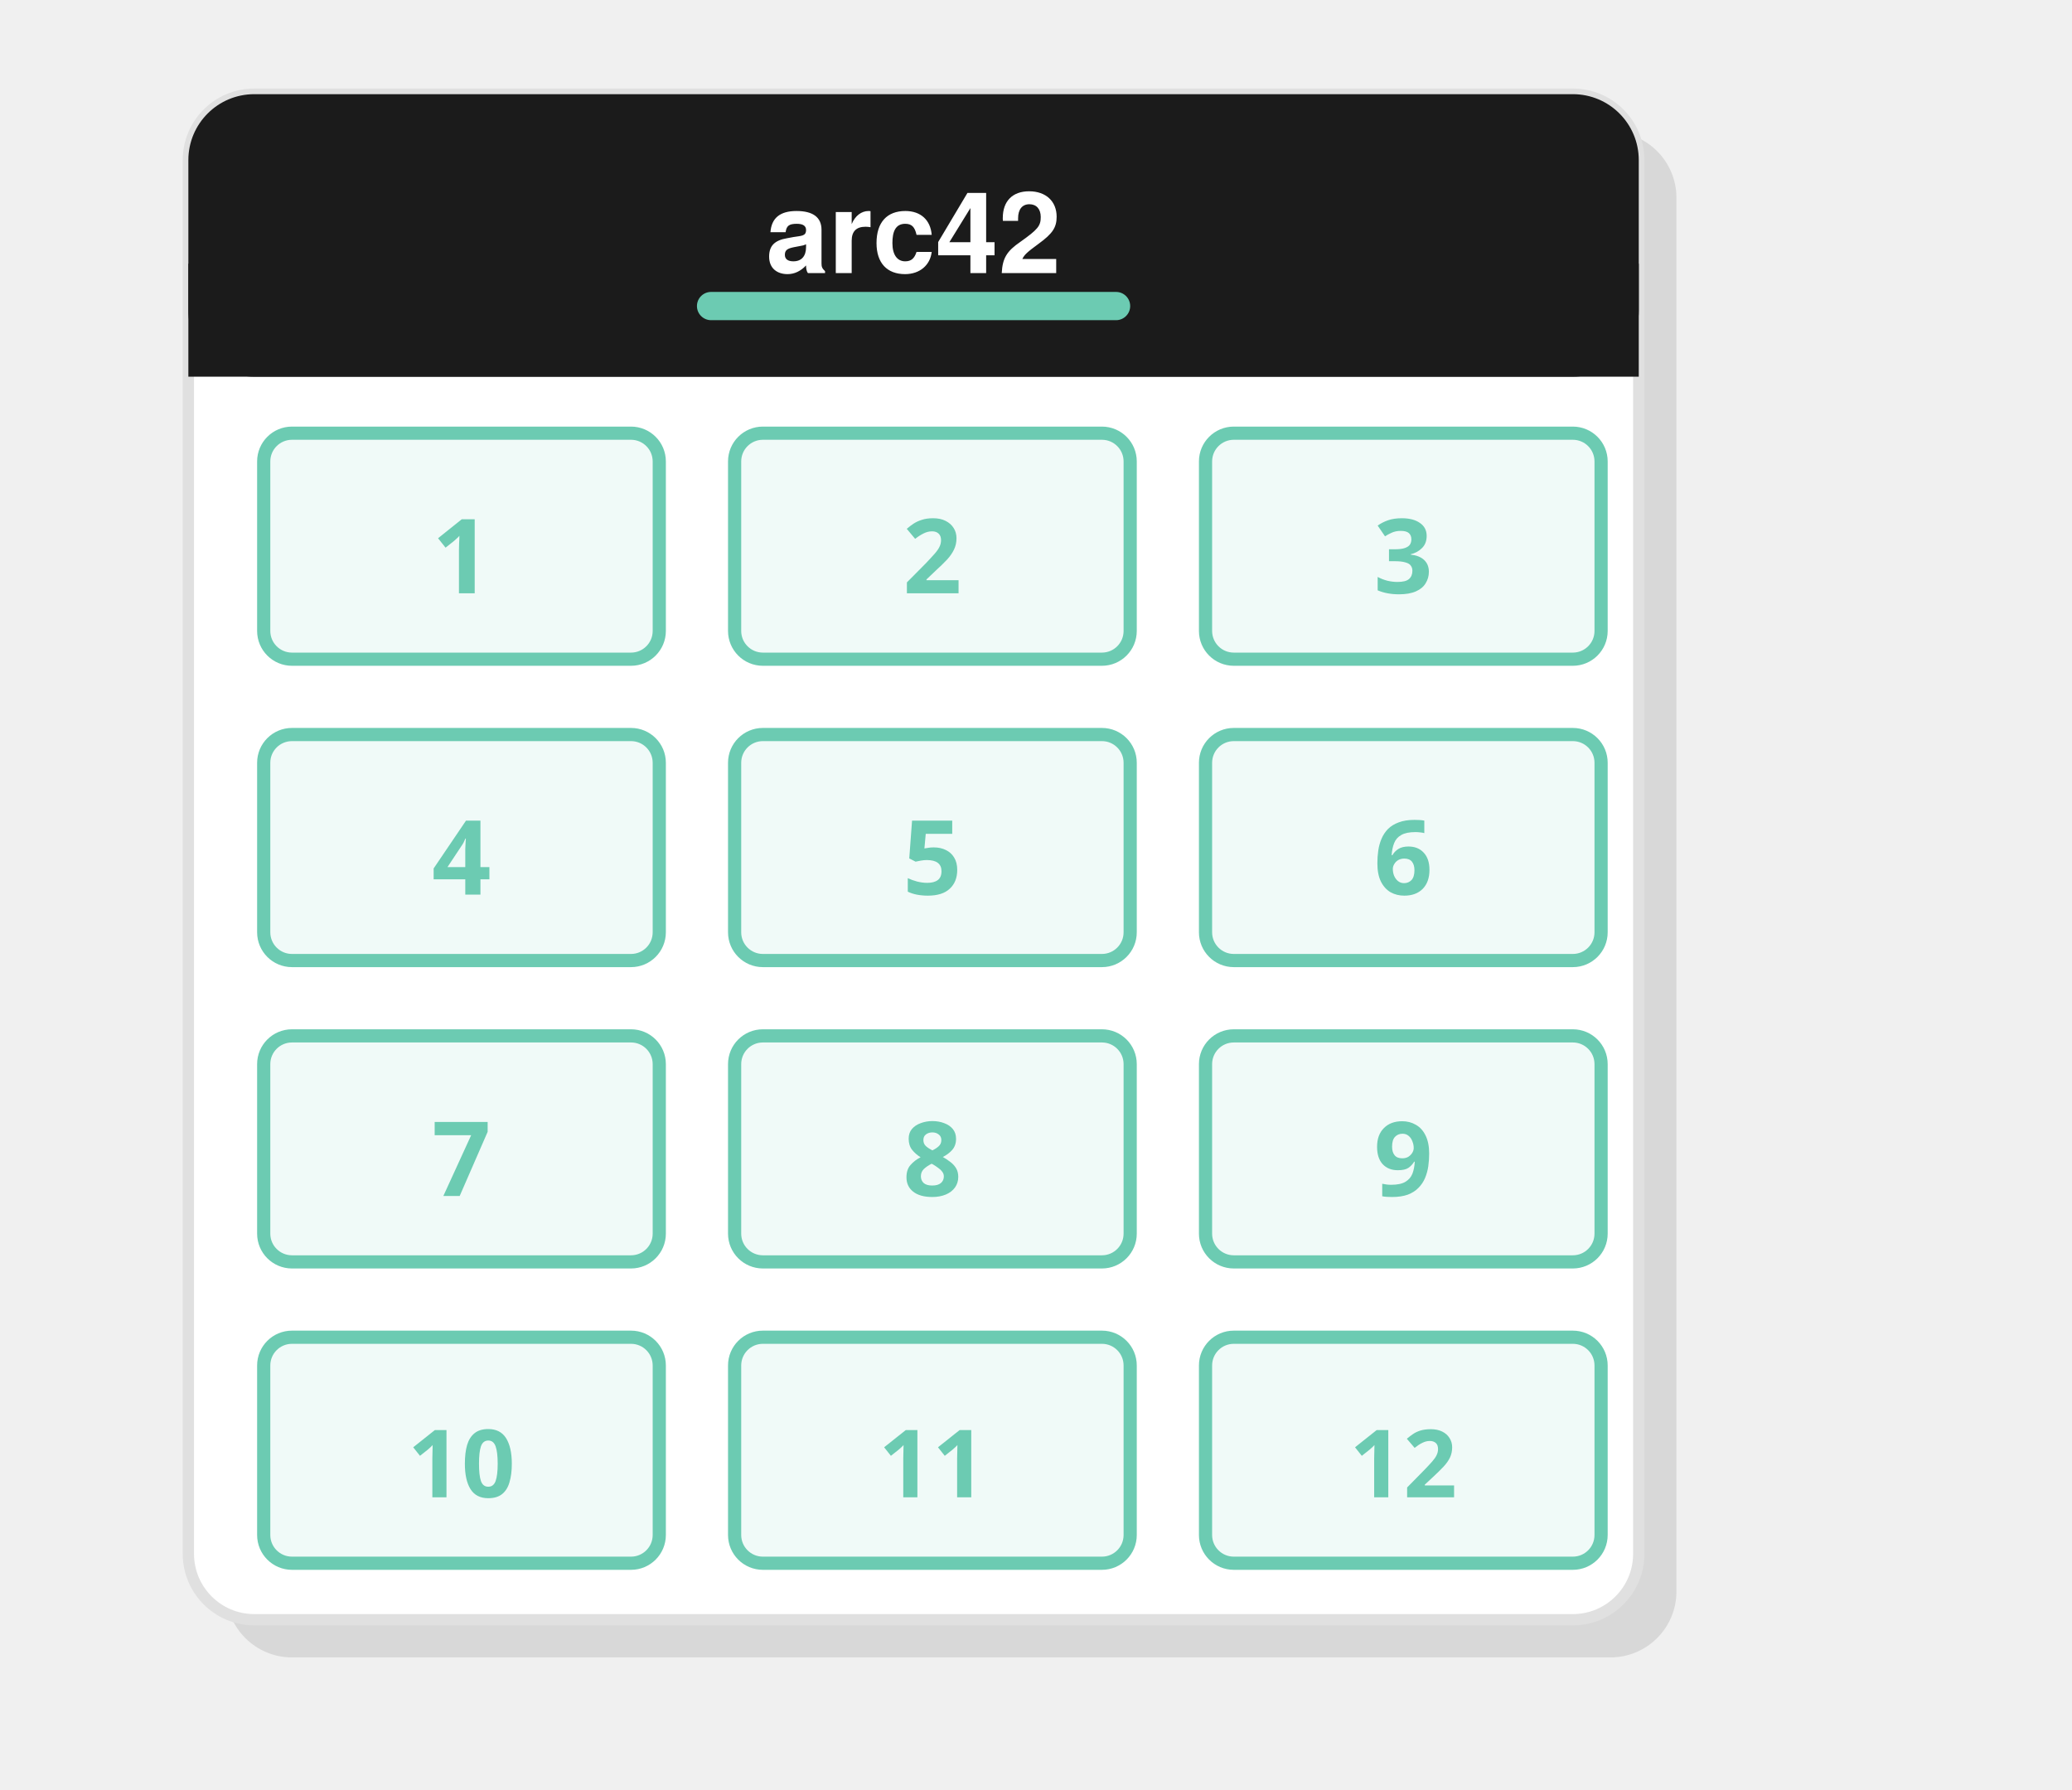
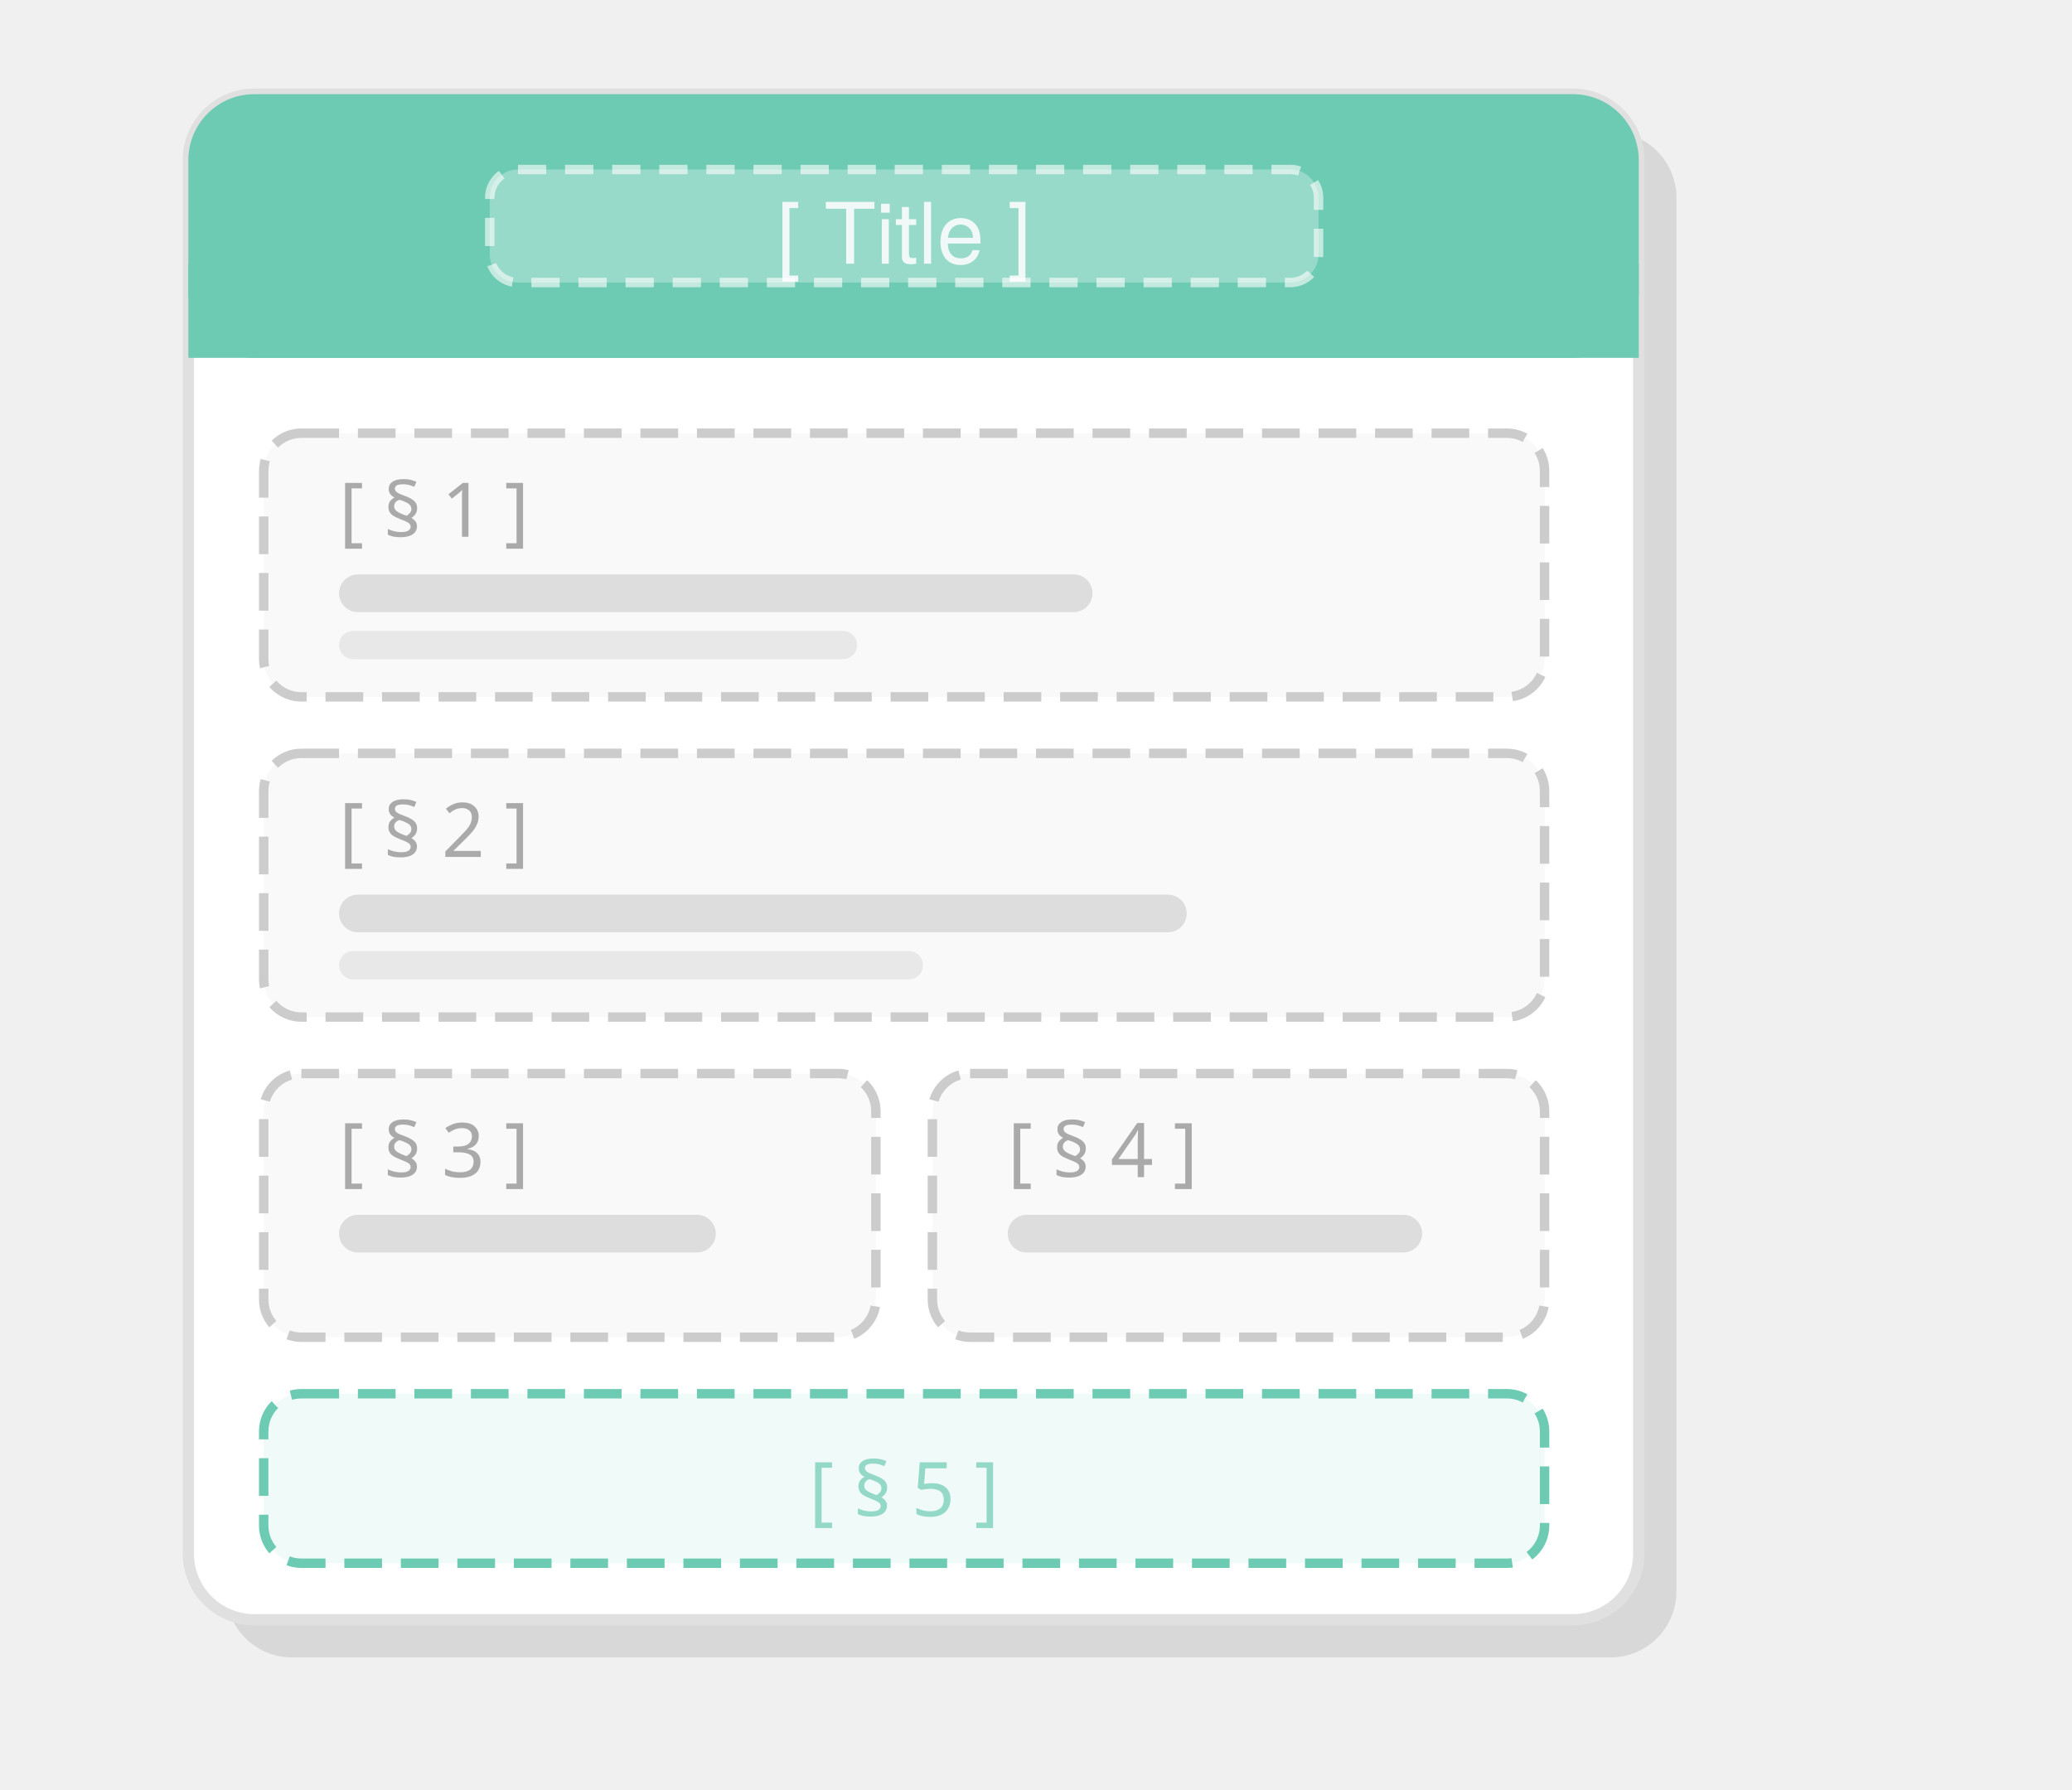
<svg xmlns="http://www.w3.org/2000/svg" viewBox="0 0 220 190">
  <rect x="24" y="14" width="154" height="162" rx="7" fill="rgba(0,0,0,0.10)" />
  <rect x="20" y="10" width="154" height="162" rx="7" fill="white" stroke="#e0e0e0" stroke-width="1.2" />
-   <rect x="20" y="10" width="154" height="30" rx="7" fill="#1B1B1B" />
-   <rect x="20" y="28" width="154" height="12" fill="#1B1B1B" />
-   <text x="97" y="29" font-family="DM Sans,Helvetica Neue,sans-serif" font-size="12" font-weight="700" fill="white" text-anchor="middle">arc42</text>
-   <rect x="74" y="31" width="46" height="3" rx="1.5" fill="#6CCBB2" />
-   <rect x="28" y="46" width="42" height="24" rx="3" fill="#f0faf8" stroke="#6CCBB2" stroke-width="1.4" />
-   <rect x="78" y="46" width="42" height="24" rx="3" fill="#f0faf8" stroke="#6CCBB2" stroke-width="1.4" />
-   <rect x="128" y="46" width="42" height="24" rx="3" fill="#f0faf8" stroke="#6CCBB2" stroke-width="1.4" />
-   <text x="49" y="63" font-family="DM Sans,sans-serif" font-size="11" font-weight="700" fill="#6CCBB2" text-anchor="middle">1</text>
-   <text x="99" y="63" font-family="DM Sans,sans-serif" font-size="11" font-weight="700" fill="#6CCBB2" text-anchor="middle">2</text>
-   <text x="149" y="63" font-family="DM Sans,sans-serif" font-size="11" font-weight="700" fill="#6CCBB2" text-anchor="middle">3</text>
-   <rect x="28" y="78" width="42" height="24" rx="3" fill="#f0faf8" stroke="#6CCBB2" stroke-width="1.4" />
-   <rect x="78" y="78" width="42" height="24" rx="3" fill="#f0faf8" stroke="#6CCBB2" stroke-width="1.4" />
-   <rect x="128" y="78" width="42" height="24" rx="3" fill="#f0faf8" stroke="#6CCBB2" stroke-width="1.4" />
-   <text x="49" y="95" font-family="DM Sans,sans-serif" font-size="11" font-weight="700" fill="#6CCBB2" text-anchor="middle">4</text>
-   <text x="99" y="95" font-family="DM Sans,sans-serif" font-size="11" font-weight="700" fill="#6CCBB2" text-anchor="middle">5</text>
-   <text x="149" y="95" font-family="DM Sans,sans-serif" font-size="11" font-weight="700" fill="#6CCBB2" text-anchor="middle">6</text>
-   <rect x="28" y="110" width="42" height="24" rx="3" fill="#f0faf8" stroke="#6CCBB2" stroke-width="1.4" />
-   <rect x="78" y="110" width="42" height="24" rx="3" fill="#f0faf8" stroke="#6CCBB2" stroke-width="1.4" />
-   <rect x="128" y="110" width="42" height="24" rx="3" fill="#f0faf8" stroke="#6CCBB2" stroke-width="1.4" />
-   <text x="49" y="127" font-family="DM Sans,sans-serif" font-size="11" font-weight="700" fill="#6CCBB2" text-anchor="middle">7</text>
-   <text x="99" y="127" font-family="DM Sans,sans-serif" font-size="11" font-weight="700" fill="#6CCBB2" text-anchor="middle">8</text>
-   <text x="149" y="127" font-family="DM Sans,sans-serif" font-size="11" font-weight="700" fill="#6CCBB2" text-anchor="middle">9</text>
-   <rect x="28" y="142" width="42" height="24" rx="3" fill="#f0faf8" stroke="#6CCBB2" stroke-width="1.4" />
-   <rect x="78" y="142" width="42" height="24" rx="3" fill="#f0faf8" stroke="#6CCBB2" stroke-width="1.4" />
-   <rect x="128" y="142" width="42" height="24" rx="3" fill="#f0faf8" stroke="#6CCBB2" stroke-width="1.4" />
-   <text x="49" y="159" font-family="DM Sans,sans-serif" font-size="10" font-weight="700" fill="#6CCBB2" text-anchor="middle">10</text>
-   <text x="99" y="159" font-family="DM Sans,sans-serif" font-size="10" font-weight="700" fill="#6CCBB2" text-anchor="middle">11</text>
-   <text x="149" y="159" font-family="DM Sans,sans-serif" font-size="10" font-weight="700" fill="#6CCBB2" text-anchor="middle">12</text>
+   <rect x="20" y="10" width="154" height="28" rx="7" fill="#6CCBB2" />
+   <rect x="20" y="28" width="154" height="10" fill="#6CCBB2" />
+   <rect x="52" y="18" width="88" height="12" rx="3" fill="rgba(255,255,255,0.30)" stroke="rgba(255,255,255,0.6)" stroke-width="1" stroke-dasharray="3,2" />
+   <text x="96" y="28" font-family="DM Sans,Helvetica Neue,sans-serif" font-size="9" fill="white" opacity="0.85" text-anchor="middle">[ Title ]</text>
+   <rect x="28" y="46" width="136" height="28" rx="4" fill="#f9f9f9" stroke="#ccc" stroke-width="1" stroke-dasharray="4,2" />
+   <text x="36" y="57" font-family="DM Sans,sans-serif" font-size="8" fill="#aaa">[ § 1 ]</text>
+   <rect x="36" y="61" width="80" height="4" rx="2" fill="#ddd" />
+   <rect x="36" y="67" width="55" height="3" rx="1.5" fill="#e8e8e8" />
+   <rect x="28" y="80" width="136" height="28" rx="4" fill="#f9f9f9" stroke="#ccc" stroke-width="1" stroke-dasharray="4,2" />
+   <text x="36" y="91" font-family="DM Sans,sans-serif" font-size="8" fill="#aaa">[ § 2 ]</text>
+   <rect x="36" y="95" width="90" height="4" rx="2" fill="#ddd" />
+   <rect x="36" y="101" width="62" height="3" rx="1.5" fill="#e8e8e8" />
+   <rect x="28" y="114" width="65" height="28" rx="4" fill="#f9f9f9" stroke="#ccc" stroke-width="1" stroke-dasharray="4,2" />
+   <text x="36" y="125" font-family="DM Sans,sans-serif" font-size="8" fill="#aaa">[ § 3 ]</text>
+   <rect x="36" y="129" width="40" height="4" rx="2" fill="#ddd" />
+   <rect x="99" y="114" width="65" height="28" rx="4" fill="#f9f9f9" stroke="#ccc" stroke-width="1" stroke-dasharray="4,2" />
+   <text x="107" y="125" font-family="DM Sans,sans-serif" font-size="8" fill="#aaa">[ § 4 ]</text>
+   <rect x="107" y="129" width="44" height="4" rx="2" fill="#ddd" />
+   <rect x="28" y="148" width="136" height="18" rx="4" fill="#f0faf8" stroke="#6CCBB2" stroke-width="1" stroke-dasharray="4,2" />
+   <text x="96" y="161" font-family="DM Sans,sans-serif" font-size="8" fill="#6CCBB2" opacity="0.7" text-anchor="middle">[ § 5 ]</text>
</svg>
